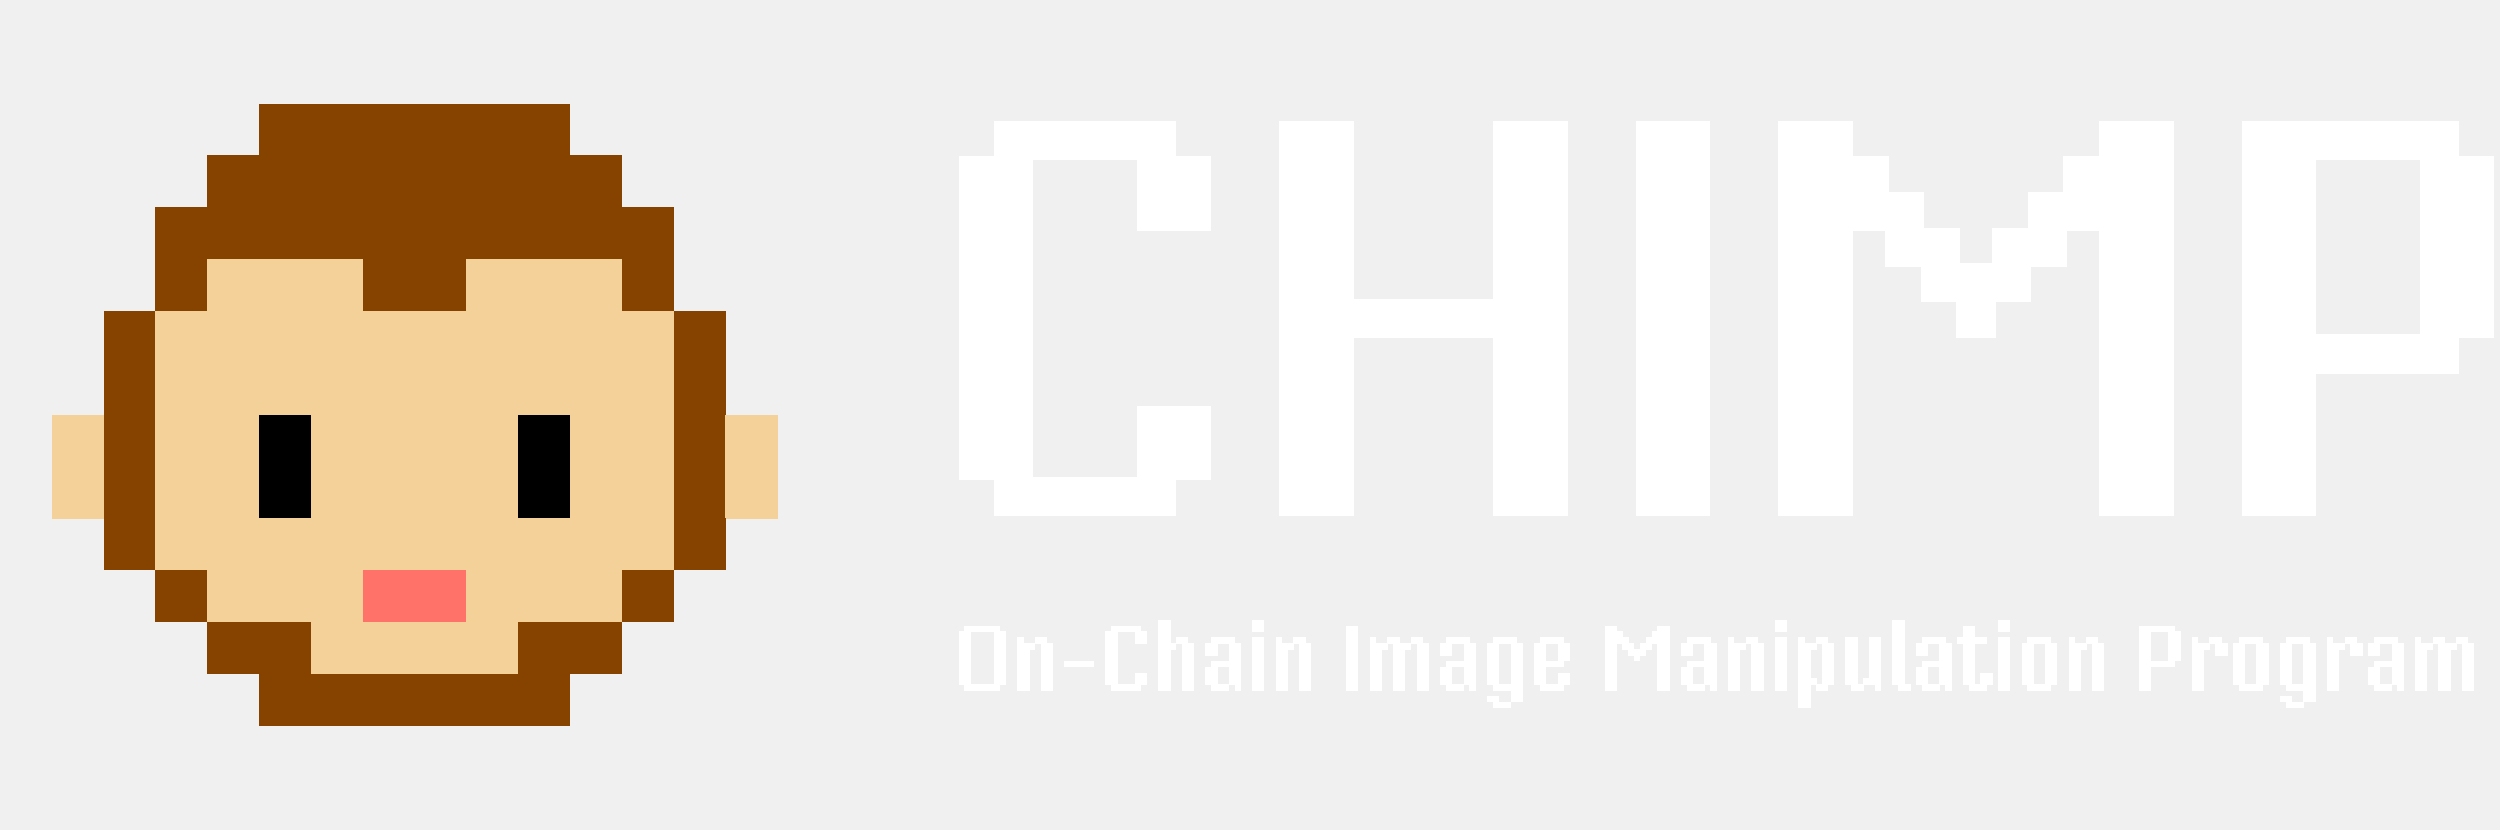
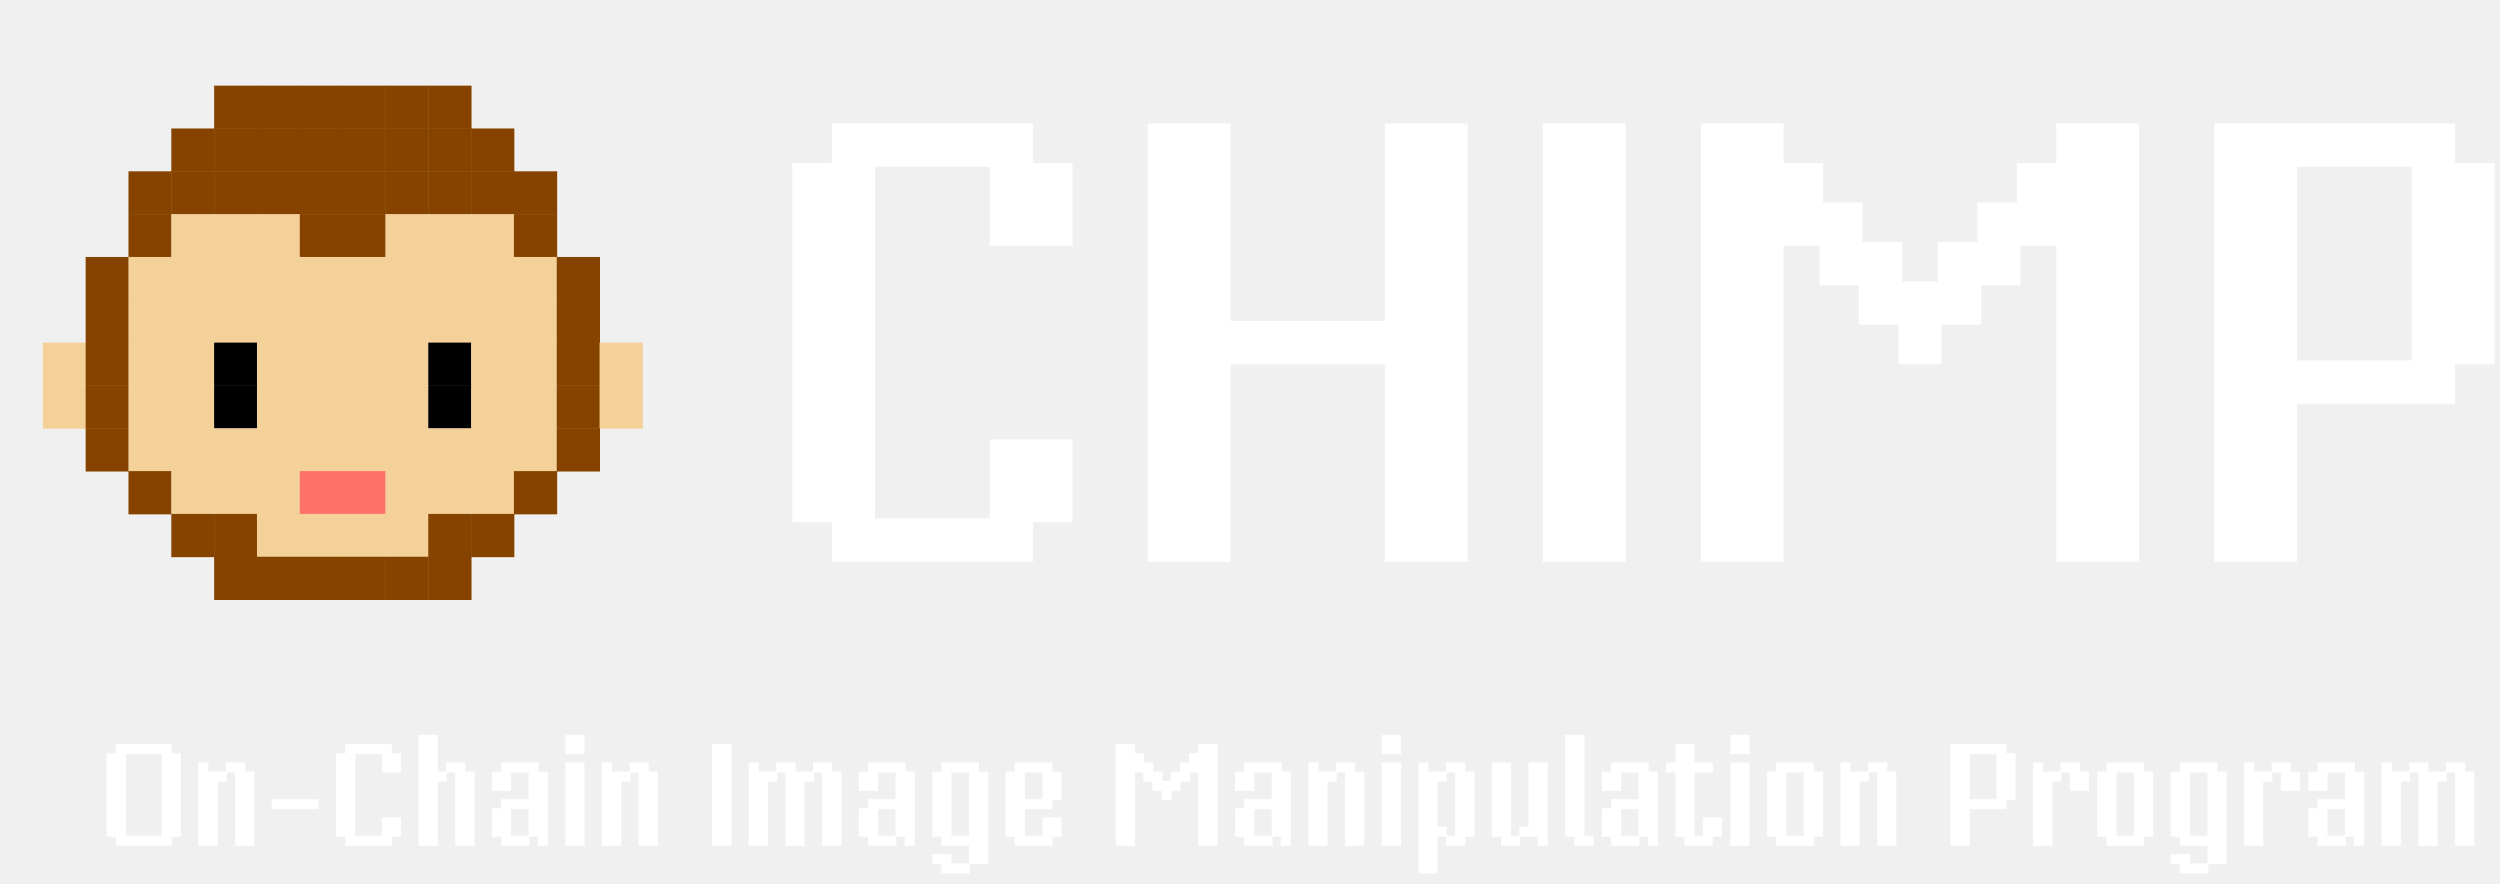
- <svg xmlns="http://www.w3.org/2000/svg" width="386" height="128" viewBox="0 0 386 128" fill="none" shape-rendering="crispEdges">
+ <svg xmlns="http://www.w3.org/2000/svg" width="467" height="165" viewBox="0 0 467 165" fill="none">
+   <path d="M33.79 156.293H32.077V158.007H21.632V156.293H19.918V140.708H21.632V138.994H32.077V140.708H33.79V156.293ZM30.2 156.13V140.871H23.508V156.13H30.2Z" fill="white" />
+   <path d="M47.499 158.007H43.909V144.298H42.358V146.012H40.645V158.007H37.054V142.421H38.931V144.135H42.195V142.421H45.786V144.135H47.499V158.007Z" fill="white" />
+   <path d="M59.495 151.152H50.763V149.276H59.495V151.152Z" fill="white" />
+   <path d="M74.917 156.293H73.204V158.007H64.472V156.293H62.759V140.708H64.472V138.994H73.204V140.708H74.917V144.298H71.327V140.871H66.349V156.13H71.327V152.703H74.917V156.293Z" fill="white" />
+   <path d="M88.626 158.007H85.036V144.298H83.485V146.012H81.772V158.007H78.181V137.28H81.772V144.135H83.322V142.421H86.913V144.135H88.626V158.007Z" fill="white" />
+   <path d="M102.335 158.007H100.458V156.293H98.908V158.007H93.604V156.293H91.89V150.989H93.604V149.276H98.745V144.298H95.481V147.725H91.89V144.135H93.604V142.421H100.622V144.135H102.335V158.007ZM98.745 156.13V151.152H95.481V156.13H98.745Z" fill="white" />
+   <path d="M109.19 140.871H105.599V137.28H109.19V140.871ZM109.19 158.007H105.599V142.421H109.19V158.007Z" fill="white" />
+   <path d="M122.899 158.007H119.308V144.298H117.758V146.012H116.044V158.007H112.454V142.421H114.331V144.135H117.595V142.421H121.185V144.135H122.899V158.007Z" fill="white" />
+   <path d="M136.608 158.007H133.017V138.994H136.608V158.007Z" fill="white" />
+   <path d="M157.171 158.007H153.581V144.298H152.03V146.012H150.317V158.007H146.726V144.298H145.176V146.012H143.462V158.007H139.872V142.421H141.749V144.135H145.013V142.421H148.603V144.135H151.867V142.421H155.458V144.135H157.171V158.007Z" fill="white" />
+   <path d="M170.88 158.007H169.004V156.293H167.453V158.007H162.149V156.293H160.435V150.989H162.149V149.276H167.29V144.298H164.026V147.725H160.435V144.135H162.149V142.421H169.167V144.135H170.88V158.007ZM167.29 156.13V151.152H164.026V156.13H167.29Z" fill="white" />
+   <path d="M184.589 161.434H181.162V163.148H175.858V161.434H174.144V159.557H177.735V161.271H180.999V158.007H175.858V156.293H174.144V144.135H175.858V142.421H182.876V144.135H184.589V161.434ZM180.999 156.13V144.298H177.735V156.13H180.999Z" fill="white" />
+   <path d="M198.298 156.293H196.585V158.007H189.567V156.293H187.853V144.135H189.567V142.421H196.585V144.135H198.298V149.439H196.585V151.152H191.444V156.13H194.708V152.703H198.298V156.293ZM194.708 149.276V144.298H191.444V149.276H194.708Z" fill="white" />
+   <path d="M227.43 158.007H223.84V144.298H222.289V146.012H220.576V147.725H218.862V149.439H216.985V147.725H215.271V146.012H213.558V144.298H212.007V158.007H208.417V138.994H212.007V140.708H213.721V142.421H215.435V144.135H217.148V145.848H218.699V144.135H220.412V142.421H222.126V140.708H223.84V138.994H227.43V158.007Z" fill="white" />
+   <path d="M241.139 158.007H239.262V156.293H237.712V158.007H232.408V156.293H230.694V150.989H232.408V149.276H237.549V144.298H234.285V147.725H230.694V144.135H232.408V142.421H239.425V144.135H241.139V158.007ZM237.549 156.13V151.152H234.285V156.13H237.549Z" fill="white" />
+   <path d="M254.848 158.007H251.258V144.298H249.707V146.012H247.994V158.007H244.403V142.421H246.28V144.135H249.544V142.421H253.134V144.135H254.848V158.007Z" fill="white" />
+   <path d="M261.703 140.871H258.112V137.28H261.703V140.871ZM261.703 158.007H258.112V142.421H261.703V158.007Z" fill="white" />
+   <path d="M275.412 156.293H273.698V158.007H270.108V156.293H268.557V163.148H264.967V142.421H266.843V144.135H270.108V142.421H273.698V144.135H275.412V156.293ZM271.821 156.13V144.298H270.271V146.012H268.557V154.417H270.271V156.13H271.821Z" fill="white" />
+   <path d="M289.121 158.007H287.244V156.293H283.98V158.007H280.389V156.293H278.676V142.421H282.266V156.13H283.817V154.417H285.53V142.421H289.121V158.007Z" fill="white" />
+   <path d="M297.689 158.007H294.098V156.293H292.385V137.28H295.975V156.13H297.689V158.007Z" fill="white" />
+   <path d="M309.684 158.007H307.807V156.293H306.257V158.007H300.953V156.293H299.239V150.989H300.953V149.276H306.094V144.298H302.83V147.725H299.239V144.135H300.953V142.421H307.971V144.135H309.684V158.007ZM306.094 156.13V151.152H302.83V156.13H306.094Z" fill="white" />
+   <path d="M321.68 156.293H319.966V158.007H314.662V156.293H312.948V144.298H311.235V142.421H312.948V138.994H316.539V142.421H319.966V144.298H316.539V156.13H318.089V152.703H321.68V156.293Z" fill="white" />
+   <path d="M326.82 140.871H323.23V137.28H326.82V140.871ZM326.82 158.007H323.23V142.421H326.82V158.007Z" fill="white" />
+   <path d="M340.529 156.293H338.816V158.007H331.798V156.293H330.084V144.135H331.798V142.421H338.816V144.135H340.529V156.293ZM336.939 156.13V144.298H333.675V156.13H336.939Z" fill="white" />
+   <path d="M354.238 158.007H350.648V144.298H349.098V146.012H347.384V158.007H343.793V142.421H345.67V144.135H348.934V142.421H352.525V144.135H354.238V158.007Z" fill="white" />
+   <path d="M376.516 149.439H374.802V151.152H367.947V158.007H364.357V138.994H374.802V140.708H376.516V149.439ZM372.925 149.276V140.871H367.947V149.276H372.925Z" fill="white" />
+   <path d="M390.225 147.725H386.634V144.298H385.084V146.012H383.37V158.007H379.78V142.421H381.656V144.135H384.921V142.421H388.511V144.135H390.225V147.725Z" fill="white" />
+   <path d="M402.22 156.293H400.506V158.007H393.489V156.293H391.775V144.135H393.489V142.421H400.506V144.135H402.22V156.293ZM398.63 156.13V144.298H395.365V156.13H398.63Z" fill="white" />
+   <path d="M415.929 161.434H412.502V163.148H407.198V161.434H405.484V159.557H409.074V161.271H412.339V158.007H407.198V156.293H405.484V144.135H407.198V142.421H414.215V144.135H415.929V161.434ZM412.339 156.13V144.298H409.074V156.13H412.339Z" fill="white" />
+   <path d="M429.638 147.725H426.048V144.298H424.497V146.012H422.784V158.007H419.193V142.421H421.07V144.135H424.334V142.421H427.924V144.135H429.638V147.725Z" fill="white" />
+   <path d="M441.633 158.007H439.757V156.293H438.206V158.007H432.902V156.293H431.188V150.989H432.902V149.276H438.043V144.298H434.779V147.725H431.188V144.135H432.902V142.421H439.92V144.135H441.633V158.007ZM438.043 156.13V151.152H434.779V156.13H438.043Z" fill="white" />
+   <path d="M462.197 158.007H458.606V144.298H457.056V146.012H455.342V158.007H451.752V144.298H450.202V146.012H448.488V158.007H444.897V142.421H446.774V144.135H450.038V142.421H453.629V144.135H456.893V142.421H460.483V144.135H462.197V158.007Z" fill="white" />
  <path d="M48.08 16H40V24.08H48.08V16Z" fill="#864300" />
  <path d="M56.08 16H48V24.08H56.08V16Z" fill="#864300" />
  <path d="M64.08 16H56V24.08H64.08V16Z" fill="#864300" />
  <path d="M72.08 16H64V24.08H72.08V16Z" fill="#864300" />
  <path d="M80.08 16H72V24.08H80.08V16Z" fill="#864300" />
  <path d="M88.08 16H80V24.08H88.08V16Z" fill="#864300" />
  <path d="M40.08 24H32V32.08H40.08V24Z" fill="#864300" />
  <path d="M48.08 24H40V32.08H48.08V24Z" fill="#864300" />
  <path d="M56.08 24H48V32.08H56.08V24Z" fill="#864300" />
  <path d="M64.08 24H56V32.08H64.08V24Z" fill="#864300" />
  <path d="M72.08 24H64V32.08H72.08V24Z" fill="#864300" />
  <path d="M80.08 24H72V32.08H80.08V24Z" fill="#864300" />
  <path d="M88.08 24H80V32.08H88.08V24Z" fill="#864300" />
  <path d="M96.08 24H88V32.08H96.08V24Z" fill="#864300" />
  <path d="M32.08 32H24V40.08H32.08V32Z" fill="#864300" />
  <path d="M40.08 32H32V40.08H40.08V32Z" fill="#864300" />
  <path d="M48.08 32H40V40.08H48.08V32Z" fill="#864300" />
  <path d="M56.08 32H48V40.08H56.08V32Z" fill="#864300" />
  <path d="M64.08 32H56V40.08H64.08V32Z" fill="#864300" />
  <path d="M72.08 32H64V40.08H72.08V32Z" fill="#864300" />
  <path d="M80.08 32H72V40.08H80.08V32Z" fill="#864300" />
  <path d="M88.08 32H80V40.08H88.08V32Z" fill="#864300" />
  <path d="M96.08 32H88V40.08H96.08V32Z" fill="#864300" />
  <path d="M104.08 32H96V40.08H104.08V32Z" fill="#864300" />
  <path d="M32.08 40H24V48.08H32.08V40Z" fill="#864300" />
  <path d="M40.08 40H32V48.08H40.08V40Z" fill="#F4D199" />
  <path d="M48.08 40H40V48.08H48.08V40Z" fill="#F4D199" />
  <path d="M56.08 40H48V48.08H56.08V40Z" fill="#F4D199" />
  <path d="M64.08 40H56V48.08H64.08V40Z" fill="#864300" />
  <path d="M72.08 40H64V48.08H72.08V40Z" fill="#864300" />
  <path d="M80.08 40H72V48.08H80.08V40Z" fill="#F4D199" />
  <path d="M88.08 40H80V48.08H88.08V40Z" fill="#F4D199" />
  <path d="M96.08 40H88V48.08H96.08V40Z" fill="#F4D199" />
  <path d="M104.08 40H96V48.08H104.08V40Z" fill="#864300" />
  <path d="M24.08 48H16V56.08H24.08V48Z" fill="#864300" />
  <path d="M32.08 48H24V56.08H32.08V48Z" fill="#F4D199" />
  <path d="M40.08 48H32V56.08H40.08V48Z" fill="#F4D199" />
  <path d="M48.08 48H40V56.08H48.08V48Z" fill="#F4D199" />
  <path d="M56.08 48H48V56.08H56.08V48Z" fill="#F4D199" />
  <path d="M64.08 48H56V56.08H64.08V48Z" fill="#F4D199" />
  <path d="M72.08 48H64V56.08H72.08V48Z" fill="#F4D199" />
  <path d="M80.08 48H72V56.08H80.08V48Z" fill="#F4D199" />
  <path d="M88.08 48H80V56.08H88.08V48Z" fill="#F4D199" />
  <path d="M96.08 48H88V56.08H96.08V48Z" fill="#F4D199" />
  <path d="M104.08 48H96V56.08H104.08V48Z" fill="#F4D199" />
  <path d="M112.08 48H104V56.08H112.08V48Z" fill="#864300" />
  <path d="M24.08 56H16V64.08H24.08V56Z" fill="#864300" />
  <path d="M32.08 56H24V64.08H32.08V56Z" fill="#F4D199" />
  <path d="M40.08 56H32V64.08H40.08V56Z" fill="#F4D199" />
  <path d="M48.08 56H40V64.08H48.08V56Z" fill="#F4D199" />
  <path d="M56.08 56H48V64.08H56.08V56Z" fill="#F4D199" />
  <path d="M64.08 56H56V64.08H64.08V56Z" fill="#F4D199" />
  <path d="M72.08 56H64V64.08H72.08V56Z" fill="#F4D199" />
  <path d="M80.08 56H72V64.08H80.08V56Z" fill="#F4D199" />
  <path d="M88.08 56H80V64.08H88.08V56Z" fill="#F4D199" />
  <path d="M96.08 56H88V64.08H96.08V56Z" fill="#F4D199" />
  <path d="M104.08 56H96V64.08H104.08V56Z" fill="#F4D199" />
  <path d="M112.08 56H104V64.08H112.08V56Z" fill="#864300" />
  <path d="M16.08 64H8V72.08H16.08V64Z" fill="#F4D199" />
  <path d="M24.08 64H16V72.08H24.08V64Z" fill="#864300" />
  <path d="M32.08 64H24V72.08H32.08V64Z" fill="#F4D199" />
  <path d="M40.08 64H32V72.08H40.08V64Z" fill="#F4D199" />
  <path d="M48.08 64H40V72.08H48.08V64Z" fill="black" />
  <path d="M56.08 64H48V72.08H56.08V64Z" fill="#F4D199" />
  <path d="M64.08 64H56V72.08H64.08V64Z" fill="#F4D199" />
  <path d="M72.08 64H64V72.08H72.08V64Z" fill="#F4D199" />
  <path d="M80.08 64H72V72.08H80.08V64Z" fill="#F4D199" />
  <path d="M88.08 64H80V72.08H88.08V64Z" fill="black" />
  <path d="M96.08 64H88V72.08H96.08V64Z" fill="#F4D199" />
  <path d="M104.08 64H96V72.08H104.08V64Z" fill="#F4D199" />
  <path d="M112.08 64H104V72.08H112.08V64Z" fill="#864300" />
  <path d="M120.08 64H112V72.08H120.08V64Z" fill="#F4D199" />
  <path d="M16.08 72H8V80.08H16.08V72Z" fill="#F4D199" />
  <path d="M24.08 72H16V80.08H24.08V72Z" fill="#864300" />
  <path d="M32.08 72H24V80.08H32.08V72Z" fill="#F4D199" />
  <path d="M40.08 72H32V80.08H40.08V72Z" fill="#F4D199" />
  <path d="M48.08 72H40V80.08H48.08V72Z" fill="black" />
  <path d="M56.08 72H48V80.08H56.08V72Z" fill="#F4D199" />
  <path d="M64.08 72H56V80.08H64.08V72Z" fill="#F4D199" />
  <path d="M72.08 72H64V80.08H72.08V72Z" fill="#F4D199" />
  <path d="M80.08 72H72V80.08H80.08V72Z" fill="#F4D199" />
  <path d="M88.08 72H80V80.08H88.08V72Z" fill="black" />
  <path d="M96.08 72H88V80.08H96.08V72Z" fill="#F4D199" />
  <path d="M104.08 72H96V80.08H104.08V72Z" fill="#F4D199" />
  <path d="M112.08 72H104V80.08H112.08V72Z" fill="#864300" />
  <path d="M120.08 72H112V80.08H120.08V72Z" fill="#F4D199" />
  <path d="M24.08 80H16V88.08H24.08V80Z" fill="#864300" />
  <path d="M32.08 80H24V88.08H32.08V80Z" fill="#F4D199" />
  <path d="M40.08 80H32V88.08H40.08V80Z" fill="#F4D199" />
  <path d="M48.08 80H40V88.08H48.08V80Z" fill="#F4D199" />
  <path d="M56.08 80H48V88.08H56.08V80Z" fill="#F4D199" />
  <path d="M64.08 80H56V88.08H64.08V80Z" fill="#F4D199" />
  <path d="M72.08 80H64V88.08H72.08V80Z" fill="#F4D199" />
  <path d="M80.08 80H72V88.08H80.08V80Z" fill="#F4D199" />
  <path d="M88.08 80H80V88.08H88.08V80Z" fill="#F4D199" />
  <path d="M96.08 80H88V88.08H96.08V80Z" fill="#F4D199" />
  <path d="M104.08 80H96V88.08H104.08V80Z" fill="#F4D199" />
  <path d="M112.08 80H104V88.08H112.08V80Z" fill="#864300" />
  <path d="M32.08 88H24V96.08H32.08V88Z" fill="#864300" />
  <path d="M40.08 88H32V96.08H40.08V88Z" fill="#F4D199" />
  <path d="M48.08 88H40V96.08H48.08V88Z" fill="#F4D199" />
  <path d="M56.08 88H48V96.08H56.08V88Z" fill="#F4D199" />
  <path d="M64.08 88H56V96.08H64.08V88Z" fill="#FE7269" />
  <path d="M72.08 88H64V96.08H72.08V88Z" fill="#FE7269" />
  <path d="M80.08 88H72V96.08H80.08V88Z" fill="#F4D199" />
  <path d="M88.08 88H80V96.08H88.08V88Z" fill="#F4D199" />
  <path d="M96.08 88H88V96.08H96.08V88Z" fill="#F4D199" />
  <path d="M104.08 88H96V96.08H104.08V88Z" fill="#864300" />
  <path d="M40.08 96H32V104.08H40.08V96Z" fill="#864300" />
  <path d="M48.08 96H40V104.08H48.08V96Z" fill="#864300" />
  <path d="M56.08 96H48V104.08H56.08V96Z" fill="#F4D199" />
  <path d="M64.08 96H56V104.08H64.08V96Z" fill="#F4D199" />
  <path d="M72.08 96H64V104.08H72.08V96Z" fill="#F4D199" />
  <path d="M80.08 96H72V104.08H80.08V96Z" fill="#F4D199" />
  <path d="M88.08 96H80V104.08H88.08V96Z" fill="#864300" />
  <path d="M96.08 96H88V104.08H96.08V96Z" fill="#864300" />
  <path d="M48.08 104H40V112.08H48.08V104Z" fill="#864300" />
  <path d="M56.08 104H48V112.08H56.08V104Z" fill="#864300" />
  <path d="M64.08 104H56V112.08H64.08V104Z" fill="#864300" />
  <path d="M72.08 104H64V112.08H72.08V104Z" fill="#864300" />
  <path d="M80.08 104H72V112.08H80.08V104Z" fill="#864300" />
  <path d="M88.08 104H80V112.08H88.08V104Z" fill="#864300" />
-   <path d="M187.045 74.182H181.542V79.685H153.503V74.182H148V24.131H153.503V18.628H181.542V24.131H187.045V35.661H175.515V24.655H159.53V73.657H175.515V62.652H187.045V74.182Z" fill="white" />
-   <path d="M242.074 79.685H230.544V52.17H209.057V79.685H197.527V18.628H209.057V46.143H230.544V18.628H242.074V79.685Z" fill="white" />
-   <path d="M264.086 79.685H252.556V18.628H264.086V79.685Z" fill="white" />
-   <path d="M335.625 79.685H324.095V35.661H319.116V41.164H313.613V46.667H308.11V52.17H302.083V46.667H296.58V41.164H291.077V35.661H286.098V79.685H274.568V18.628H286.098V24.131H291.601V29.634H297.104V35.137H302.607V40.64H307.586V35.137H313.089V29.634H318.592V24.131H324.095V18.628H335.625V79.685Z" fill="white" />
-   <path d="M385.151 52.17H379.648V57.673H357.637V79.685H346.107V18.628H379.648V24.131H385.151V52.17ZM373.621 51.646V24.655H357.637V51.646H373.621Z" fill="white" />
-   <path d="M155.34 105.745H154.434V106.652H148.907V105.745H148V97.498H148.907V96.591H154.434V97.498H155.34V105.745ZM153.441 105.659V97.585H149.9V105.659H153.441Z" fill="white" />
-   <path d="M162.595 106.652H160.695V99.398H159.874V100.305H158.968V106.652H157.068V98.405H158.061V99.312H159.788V98.405H161.688V99.312H162.595V106.652Z" fill="white" />
-   <path d="M168.942 103.025H164.322V102.032H168.942V103.025Z" fill="white" />
-   <path d="M177.103 105.745H176.196V106.652H171.576V105.745H170.669V97.498H171.576V96.591H176.196V97.498H177.103V99.398H175.203V97.585H172.569V105.659H175.203V103.845H177.103V105.745Z" fill="white" />
-   <path d="M184.357 106.652H182.457V99.398H181.637V100.305H180.73V106.652H178.83V95.685H180.73V99.312H181.55V98.405H183.45V99.312H184.357V106.652Z" fill="white" />
-   <path d="M191.611 106.652H190.618V105.745H189.797V106.652H186.991V105.745H186.084V102.939H186.991V102.032H189.711V99.398H187.984V101.212H186.084V99.312H186.991V98.405H190.704V99.312H191.611V106.652ZM189.711 105.659V103.025H187.984V105.659H189.711Z" fill="white" />
-   <path d="M195.238 97.585H193.338V95.685H195.238V97.585ZM195.238 106.652H193.338V98.405H195.238V106.652Z" fill="white" />
-   <path d="M202.492 106.652H200.592V99.398H199.772V100.305H198.865V106.652H196.965V98.405H197.958V99.312H199.685V98.405H201.585V99.312H202.492V106.652Z" fill="white" />
-   <path d="M209.746 106.652H207.846V96.591H209.746V106.652Z" fill="white" />
-   <path d="M220.627 106.652H218.727V99.398H217.907V100.305H217V106.652H215.1V99.398H214.28V100.305H213.373V106.652H211.473V98.405H212.466V99.312H214.194V98.405H216.094V99.312H217.821V98.405H219.721V99.312H220.627V106.652Z" fill="white" />
-   <path d="M227.881 106.652H226.888V105.745H226.068V106.652H223.261V105.745H222.355V102.939H223.261V102.032H225.982V99.398H224.254V101.212H222.355V99.312H223.261V98.405H226.975V99.312H227.881V106.652ZM225.982 105.659V103.025H224.254V105.659H225.982Z" fill="white" />
-   <path d="M235.136 108.466H233.322V109.372H230.515V108.466H229.609V107.472H231.508V108.379H233.236V106.652H230.515V105.745H229.609V99.312H230.515V98.405H234.229V99.312H235.136V108.466ZM233.236 105.659V99.398H231.508V105.659H233.236Z" fill="white" />
-   <path d="M242.39 105.745H241.483V106.652H237.769V105.745H236.863V99.312H237.769V98.405H241.483V99.312H242.39V102.118H241.483V103.025H238.763V105.659H240.49V103.845H242.39V105.745ZM240.49 102.032V99.398H238.763V102.032H240.49Z" fill="white" />
-   <path d="M257.805 106.652H255.905V99.398H255.084V100.305H254.178V101.212H253.271V102.118H252.278V101.212H251.371V100.305H250.464V99.398H249.644V106.652H247.744V96.591H249.644V97.498H250.55V98.405H251.457V99.312H252.364V100.218H253.184V99.312H254.091V98.405H254.998V97.498H255.905V96.591H257.805V106.652Z" fill="white" />
-   <path d="M265.059 106.652H264.066V105.745H263.245V106.652H260.439V105.745H259.532V102.939H260.439V102.032H263.159V99.398H261.432V101.212H259.532V99.312H260.439V98.405H264.152V99.312H265.059V106.652ZM263.159 105.659V103.025H261.432V105.659H263.159Z" fill="white" />
-   <path d="M272.313 106.652H270.413V99.398H269.593V100.305H268.686V106.652H266.786V98.405H267.779V99.312H269.506V98.405H271.406V99.312H272.313V106.652Z" fill="white" />
-   <path d="M275.94 97.585H274.04V95.685H275.94V97.585ZM275.94 106.652H274.04V98.405H275.94V106.652Z" fill="white" />
-   <path d="M283.194 105.745H282.287V106.652H280.387V105.745H279.567V109.372H277.667V98.405H278.66V99.312H280.387V98.405H282.287V99.312H283.194V105.745ZM281.294 105.659V99.398H280.474V100.305H279.567V104.752H280.474V105.659H281.294Z" fill="white" />
-   <path d="M290.448 106.652H289.455V105.745H287.728V106.652H285.828V105.745H284.921V98.405H286.821V105.659H287.641V104.752H288.548V98.405H290.448V106.652Z" fill="white" />
-   <path d="M294.982 106.652H293.082V105.745H292.175V95.685H294.075V105.659H294.982V106.652Z" fill="white" />
-   <path d="M301.329 106.652H300.336V105.745H299.516V106.652H296.709V105.745H295.802V102.939H296.709V102.032H299.429V99.398H297.702V101.212H295.802V99.312H296.709V98.405H300.422V99.312H301.329V106.652ZM299.429 105.659V103.025H297.702V105.659H299.429Z" fill="white" />
-   <path d="M307.677 105.745H306.77V106.652H303.963V105.745H303.056V99.398H302.15V98.405H303.056V96.591H304.956V98.405H306.77V99.398H304.956V105.659H305.777V103.845H307.677V105.745Z" fill="white" />
-   <path d="M310.397 97.585H308.497V95.685H310.397V97.585ZM310.397 106.652H308.497V98.405H310.397V106.652Z" fill="white" />
-   <path d="M317.651 105.745H316.744V106.652H313.031V105.745H312.124V99.312H313.031V98.405H316.744V99.312H317.651V105.745ZM315.751 105.659V99.398H314.024V105.659H315.751Z" fill="white" />
-   <path d="M324.905 106.652H323.005V99.398H322.185V100.305H321.278V106.652H319.378V98.405H320.371V99.312H322.098V98.405H323.998V99.312H324.905V106.652Z" fill="white" />
-   <path d="M336.693 102.118H335.786V103.025H332.159V106.652H330.259V96.591H335.786V97.498H336.693V102.118ZM334.793 102.032V97.585H332.159V102.032H334.793Z" fill="white" />
-   <path d="M343.947 101.212H342.047V99.398H341.227V100.305H340.32V106.652H338.42V98.405H339.413V99.312H341.14V98.405H343.04V99.312H343.947V101.212Z" fill="white" />
-   <path d="M350.294 105.745H349.388V106.652H345.674V105.745H344.767V99.312H345.674V98.405H349.388V99.312H350.294V105.745ZM348.394 105.659V99.398H346.667V105.659H348.394Z" fill="white" />
-   <path d="M357.548 108.466H355.735V109.372H352.928V108.466H352.022V107.472H353.921V108.379H355.649V106.652H352.928V105.745H352.022V99.312H352.928V98.405H356.642V99.312H357.548V108.466ZM355.649 105.659V99.398H353.921V105.659H355.649Z" fill="white" />
-   <path d="M364.803 101.212H362.903V99.398H362.082V100.305H361.176V106.652H359.276V98.405H360.269V99.312H361.996V98.405H363.896V99.312H364.803V101.212Z" fill="white" />
-   <path d="M371.15 106.652H370.157V105.745H369.336V106.652H366.53V105.745H365.623V102.939H366.53V102.032H369.25V99.398H367.523V101.212H365.623V99.312H366.53V98.405H370.243V99.312H371.15V106.652ZM369.25 105.659V103.025H367.523V105.659H369.25Z" fill="white" />
-   <path d="M382.031 106.652H380.131V99.398H379.311V100.305H378.404V106.652H376.504V99.398H375.684V100.305H374.777V106.652H372.877V98.405H373.87V99.312H375.597V98.405H377.497V99.312H379.224V98.405H381.124V99.312H382.031V106.652Z" fill="white" />
+   <path d="M200.356 97.557H192.977V104.936H155.379V97.557H148V30.444H155.379V23.064H192.977V30.444H200.356V45.904H184.895V31.146H163.461V96.855H184.895V82.097H200.356V97.557Z" fill="white" />
+   <path d="M274.146 104.936H258.685V68.041H229.872V104.936H214.411V23.064H229.872V59.959H258.685V23.064H274.146V104.936Z" fill="white" />
+   <path d="M303.662 104.936H288.201V23.064H303.662V104.936Z" fill="white" />
+   <path d="M399.589 104.936H384.128V45.904H377.452V53.283H370.073V60.662H362.694V68.041H354.612V60.662H347.233V53.283H339.854V45.904H333.178V104.936H317.717V23.064H333.178V30.444H340.557V37.822H347.936V45.202H355.315V52.581H361.991V45.202H369.37V37.822H376.749V30.444H384.128V23.064H399.589V104.936Z" fill="white" />
+   <path d="M466 68.041H458.621V75.42H429.105V104.936H413.644V23.064H458.621V30.444H466V68.041ZM450.539 67.338V31.146H429.105V67.338H450.539Z" fill="white" />
</svg>
